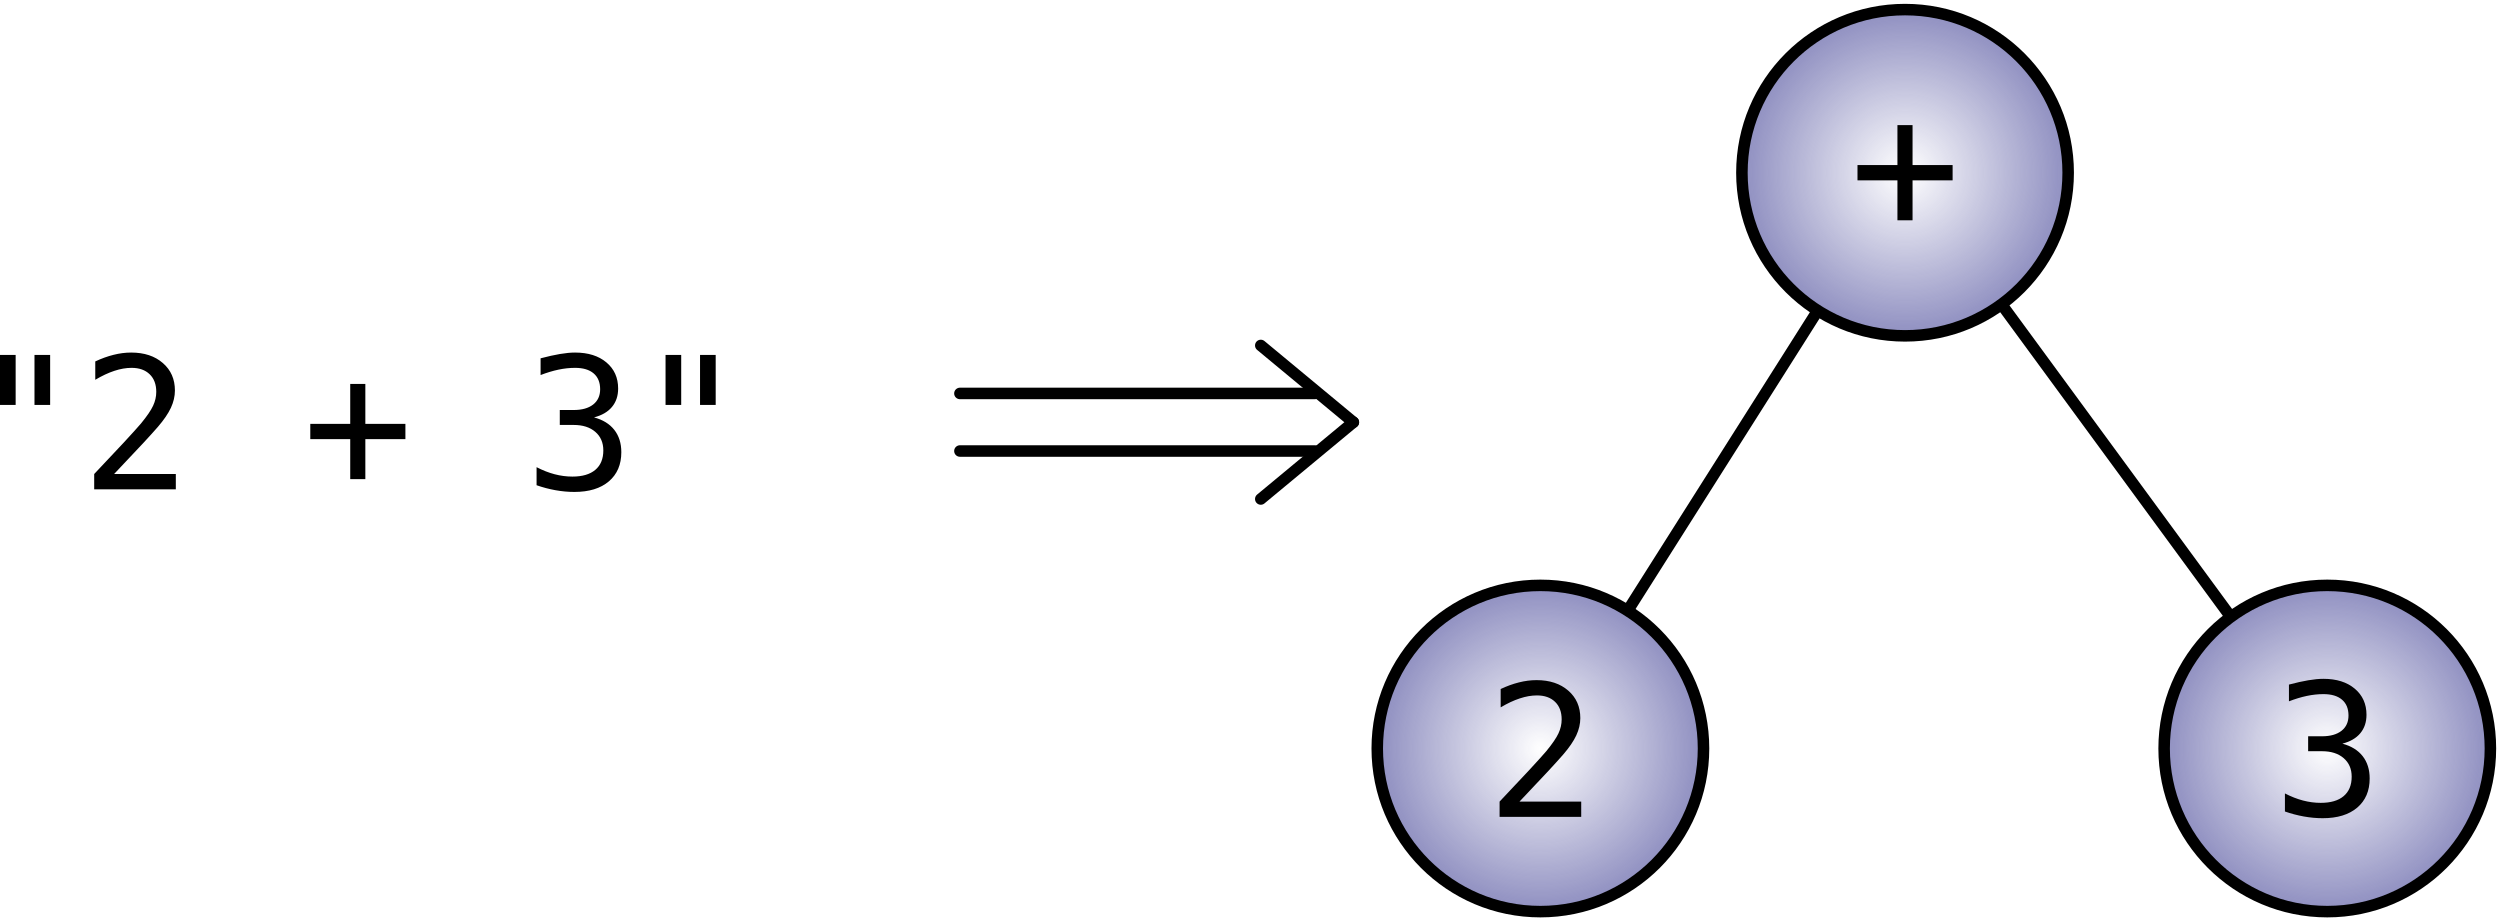
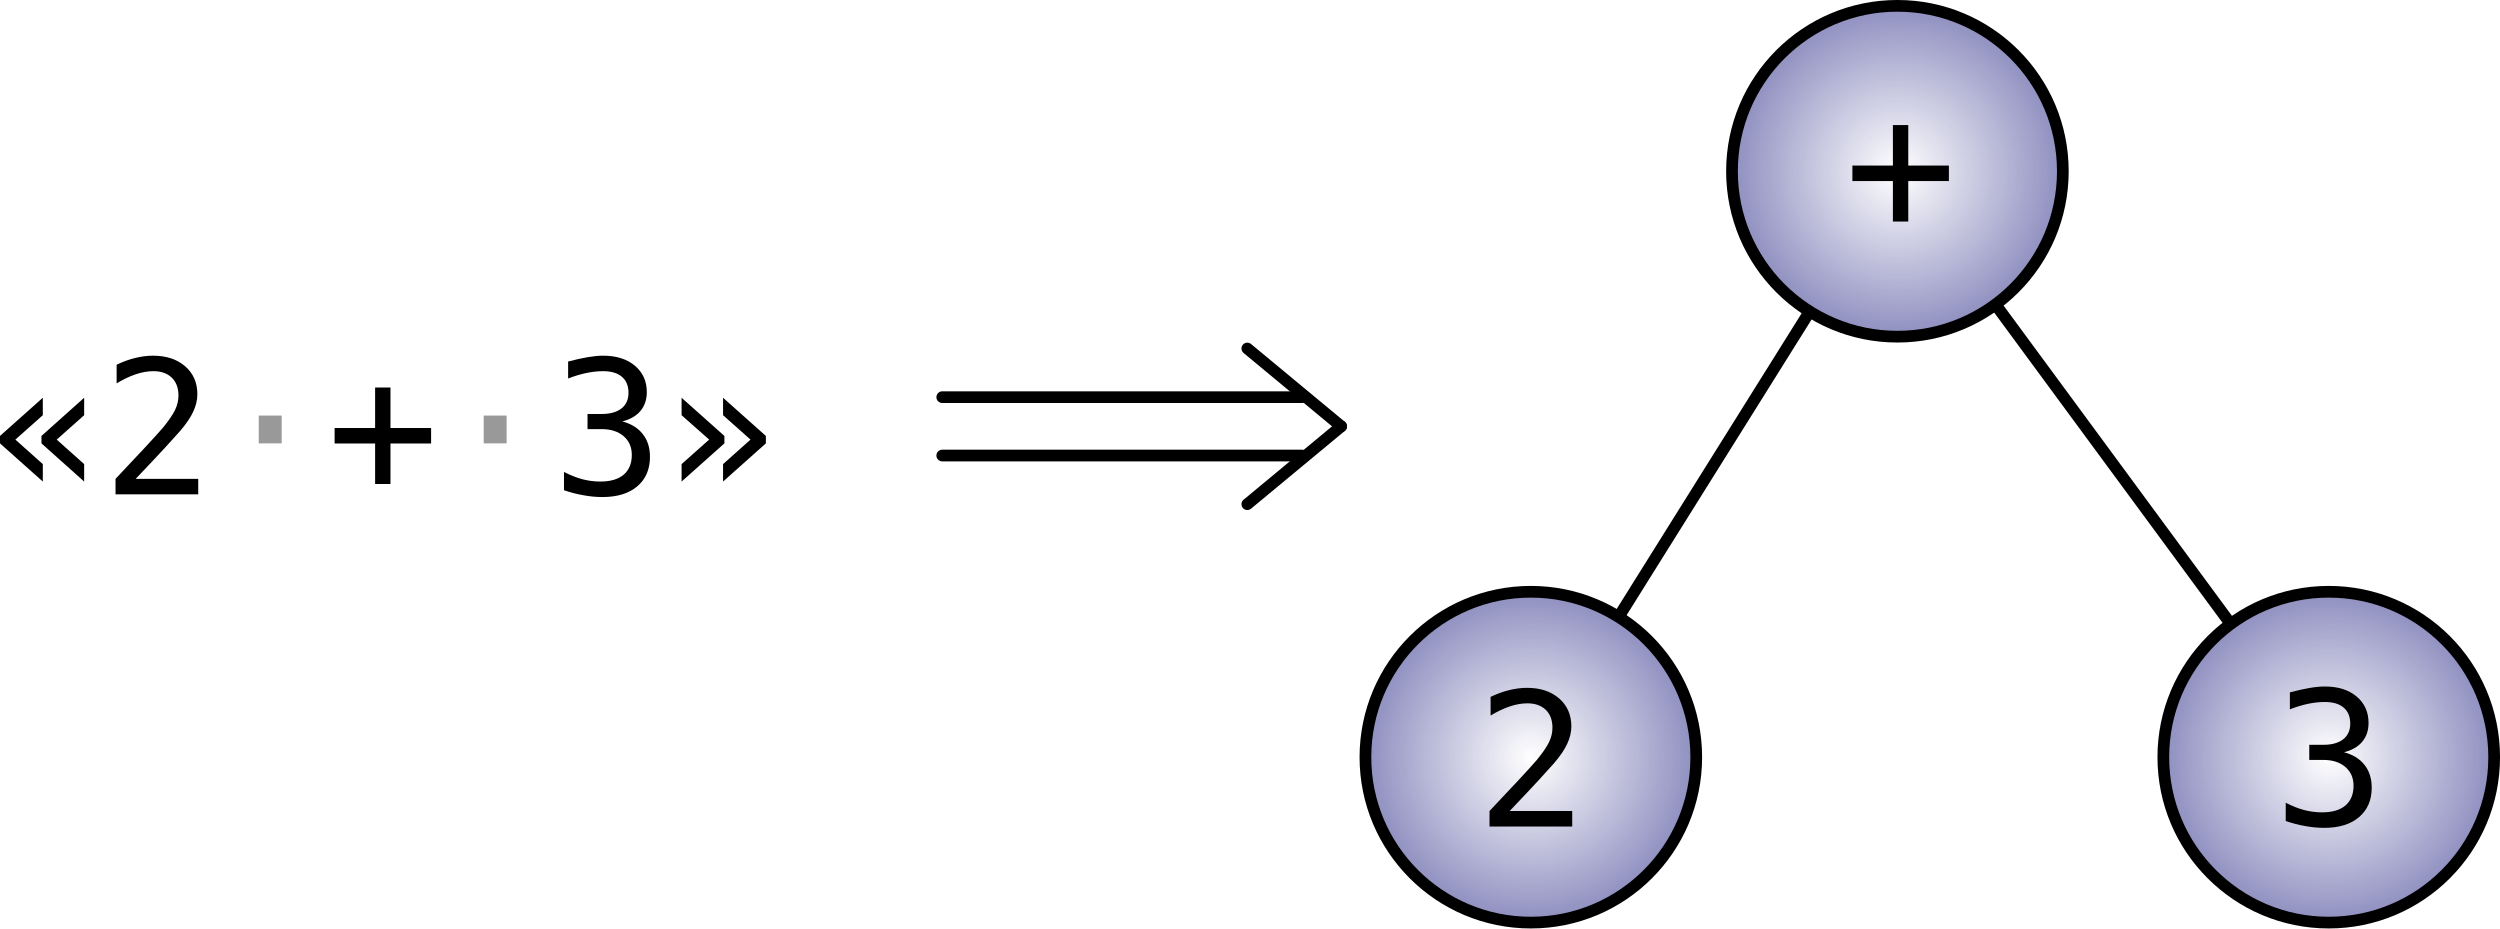
- <svg xmlns="http://www.w3.org/2000/svg" xmlns:xlink="http://www.w3.org/1999/xlink" width="651.305" height="240" id="svg2" version="1.1">
+ <svg xmlns="http://www.w3.org/2000/svg" xmlns:xlink="http://www.w3.org/1999/xlink" width="320.265" height="118.939" id="svg2" version="1.1">
  <defs id="defs4">
    <marker orient="auto" refY="0" refX="0" id="Arrow1Lstart" style="overflow:visible">
      <path id="path4462" d="M 0,0 5,-5 -12.5,0 5,5 0,0 z" style="fill-rule:evenodd;stroke:#000000;stroke-width:1pt" transform="matrix(0.8,0,0,0.8,10,0)" />
    </marker>
    <marker orient="auto" refY="0" refX="0" id="Arrow1Send" style="overflow:visible">
      <path id="path4477" d="M 0,0 5,-5 -12.5,0 5,5 0,0 z" style="fill-rule:evenodd;stroke:#000000;stroke-width:1pt" transform="matrix(-0.2,0,0,-0.2,-1.2,0)" />
    </marker>
    <linearGradient id="linearGradient3953">
      <stop id="stop3961" offset="0" style="stop-color:#262686;stop-opacity:0;" />
      <stop style="stop-color:#262686;stop-opacity:0.549;" offset="1" id="stop3957" />
    </linearGradient>
    <linearGradient id="linearGradient3943">
      <stop id="stop3951" offset="0" style="stop-color:#262686;stop-opacity:0.498;" />
      <stop style="stop-color:#262686;stop-opacity:0;" offset="1" id="stop3947" />
    </linearGradient>
    <radialGradient xlink:href="#linearGradient3953-1" id="radialGradient3959-0" cx="95" cy="72.362" fx="95" fy="72.362" r="47.647" gradientUnits="userSpaceOnUse" />
    <linearGradient id="linearGradient3953-1">
      <stop id="stop3961-1" offset="0" style="stop-color:#262686;stop-opacity:0;" />
      <stop style="stop-color:#262686;stop-opacity:0.549;" offset="1" id="stop3957-4" />
    </linearGradient>
    <radialGradient r="47.647" fy="72.362" fx="95" cy="72.362" cx="95" gradientUnits="userSpaceOnUse" id="radialGradient4141-6" xlink:href="#linearGradient3953-1-4" />
    <linearGradient id="linearGradient3953-1-4">
      <stop id="stop3961-1-4" offset="0" style="stop-color:#262686;stop-opacity:0;" />
      <stop style="stop-color:#262686;stop-opacity:0.549;" offset="1" id="stop3957-4-4" />
    </linearGradient>
    <radialGradient xlink:href="#linearGradient3953" id="radialGradient5369" cx="95" cy="72.362" fx="95" fy="72.362" r="47.647" gradientUnits="userSpaceOnUse" />
    <radialGradient xlink:href="#linearGradient3953-1" id="radialGradient5373" cx="95" cy="72.362" fx="95" fy="72.362" r="47.647" gradientUnits="userSpaceOnUse" />
    <radialGradient xlink:href="#linearGradient3953-1-4" id="radialGradient5377" cx="95" cy="72.362" fx="95" fy="72.362" r="47.647" gradientUnits="userSpaceOnUse" />
+     <radialGradient xlink:href="#linearGradient3953" id="radialGradient3972" gradientUnits="userSpaceOnUse" cx="95" cy="72.362" fx="95" fy="72.362" r="47.647" />
+     <radialGradient xlink:href="#linearGradient3953-1" id="radialGradient3974" gradientUnits="userSpaceOnUse" cx="95" cy="72.362" fx="95" fy="72.362" r="47.647" />
+     <radialGradient xlink:href="#linearGradient3953-1-4" id="radialGradient3976" gradientUnits="userSpaceOnUse" cx="95" cy="72.362" fx="95" fy="72.362" r="47.647" />
+     <radialGradient xlink:href="#linearGradient3953" id="radialGradient4001" gradientUnits="userSpaceOnUse" cx="95" cy="72.362" fx="95" fy="72.362" r="47.647" />
+     <radialGradient xlink:href="#linearGradient3953" id="radialGradient4028" gradientUnits="userSpaceOnUse" cx="95" cy="72.362" fx="95" fy="72.362" r="47.647" />
+     <radialGradient xlink:href="#linearGradient3953-1" id="radialGradient4030" gradientUnits="userSpaceOnUse" cx="95" cy="72.362" fx="95" fy="72.362" r="47.647" />
+     <radialGradient xlink:href="#linearGradient3953-1-4" id="radialGradient4032" gradientUnits="userSpaceOnUse" cx="95" cy="72.362" fx="95" fy="72.362" r="47.647" />
+     <radialGradient xlink:href="#linearGradient3953" id="radialGradient4053" gradientUnits="userSpaceOnUse" cx="95" cy="72.362" fx="95" fy="72.362" r="47.647" />
+     <radialGradient xlink:href="#linearGradient3953-1" id="radialGradient4055" gradientUnits="userSpaceOnUse" cx="95" cy="72.362" fx="95" fy="72.362" r="47.647" />
+     <radialGradient xlink:href="#linearGradient3953-1-4" id="radialGradient4057" gradientUnits="userSpaceOnUse" cx="95" cy="72.362" fx="95" fy="72.362" r="47.647" />
  </defs>
-   <g id="layer1" transform="translate(331.3047,-17.36218)">
-     <path style="fill:none;stroke:#000000;stroke-width:3;stroke-linecap:butt;stroke-linejoin:miter;stroke-miterlimit:4;stroke-opacity:1;stroke-dasharray:none;display:inline" d="M 142.257,98.272 92.743,176.453" id="path3016" />
-     <path style="fill:none;stroke:#000000;stroke-width:3;stroke-linecap:butt;stroke-linejoin:miter;stroke-miterlimit:4;stroke-opacity:1;stroke-dasharray:none;display:inline" d="m 190.135,96.637 59.731,81.451" id="path3018" />
-     <path transform="matrix(0.9444444,0,0,0.9444444,75.27778,-5.979881)" style="fill:url(#radialGradient5369);fill-opacity:1;stroke:#000000;stroke-width:3.176;stroke-linecap:square;stroke-linejoin:miter;stroke-miterlimit:4;stroke-opacity:1;stroke-dasharray:none;stroke-dashoffset:0" id="path2989-0" d="m 140,72.362 c 0,24.853 -20.147,45 -45,45 -24.853,0 -45,-20.147 -45,-45 0,-24.853 20.147,-45 45,-45 24.853,0 45,20.147 45,45 z" />
-     <text xml:space="preserve" style="font-size:48px;font-style:normal;font-variant:normal;font-weight:normal;font-stretch:normal;line-height:125%;letter-spacing:0px;word-spacing:0px;fill:#000000;fill-opacity:1;stroke:none;font-family:Monospace;-inkscape-font-specification:Monospace;stroke-width:3;stroke-miterlimit:4;stroke-dasharray:none" x="150.551" y="77.409" id="text3788">
-       <tspan id="tspan3790" x="150.551" y="77.409">+</tspan>
+   <g id="layer1" transform="translate(328.0698,-137.4231)">
+     <g id="g4082">
+       <path d="m 140,72.362 c 0,24.853 -20.147,45 -45,45 -24.853,0 -45,-20.147 -45,-45 0,-24.853 20.147,-45 45,-45 24.853,0 45,20.147 45,45 z" id="path2989-0" style="fill:url(#radialGradient4053);fill-opacity:1;stroke:#000000;stroke-width:3.185;stroke-linecap:square;stroke-linejoin:miter;stroke-miterlimit:4;stroke-opacity:1;stroke-dasharray:none;stroke-dashoffset:0" transform="matrix(0.4709147,0,0,0.4709147,-129.7369,125.2858)" />
+       <text id="text3788" y="167.133" x="-91.796" style="font-size:23.934px;font-style:normal;font-variant:normal;font-weight:normal;font-stretch:normal;line-height:125%;letter-spacing:0px;word-spacing:0px;fill:#000000;fill-opacity:1;stroke:none;font-family:Monospace;-inkscape-font-specification:Monospace" xml:space="preserve">
+         <tspan y="167.133" x="-91.796" id="tspan3790">+</tspan>
+       </text>
+     </g>
+     <g id="g4087">
+       <path d="m 140,72.362 c 0,24.853 -20.147,45 -45,45 -24.853,0 -45,-20.147 -45,-45 0,-24.853 20.147,-45 45,-45 24.853,0 45,20.147 45,45 z" id="path2989-0-4" style="fill:url(#radialGradient4055);fill-opacity:1;stroke:#000000;stroke-width:3.185;stroke-linecap:square;stroke-linejoin:miter;stroke-miterlimit:4;stroke-opacity:1;stroke-dasharray:none;stroke-dashoffset:0" transform="matrix(0.4709147,0,0,0.4709147,-176.6969,200.3467)" />
+       <text id="text3788-2" y="243.305" x="-139.036" style="font-size:23.934px;font-style:normal;font-variant:normal;font-weight:normal;font-stretch:normal;line-height:125%;letter-spacing:0px;word-spacing:0px;fill:#000000;fill-opacity:1;stroke:none;font-family:Monospace;-inkscape-font-specification:Monospace" xml:space="preserve">
+         <tspan y="243.305" x="-139.036" id="tspan3790-7">2</tspan>
+       </text>
+     </g>
+     <g id="g4092">
+       <path d="m 140,72.362 c 0,24.853 -20.147,45 -45,45 -24.853,0 -45,-20.147 -45,-45 0,-24.853 20.147,-45 45,-45 24.853,0 45,20.147 45,45 z" id="path2989-0-4-1" style="fill:url(#radialGradient4057);fill-opacity:1;stroke:#000000;stroke-width:3.185;stroke-linecap:square;stroke-linejoin:miter;stroke-miterlimit:4;stroke-opacity:1;stroke-dasharray:none;stroke-dashoffset:0" transform="matrix(0.4709147,0,0,0.4709147,-74.48068,200.3467)" />
+       <text id="text3788-3" y="243.135" x="-36.849" style="font-size:23.934px;font-style:normal;font-variant:normal;font-weight:normal;font-stretch:normal;line-height:125%;letter-spacing:0px;word-spacing:0px;fill:#000000;fill-opacity:1;stroke:none;font-family:Monospace;-inkscape-font-specification:Monospace" xml:space="preserve">
+         <tspan y="243.135" x="-36.849" id="tspan3790-5">3</tspan>
+       </text>
+     </g>
+     <text xml:space="preserve" style="font-size:23.934px;font-style:normal;font-variant:normal;font-weight:normal;font-stretch:normal;line-height:125%;letter-spacing:0px;word-spacing:0px;fill:#000000;fill-opacity:1;stroke:none;font-family:Monospace;-inkscape-font-specification:Monospace" x="-329.46" y="200.753" id="text3788-1">
+       <tspan id="tspan3790-76" x="-329.46" y="200.753">«2<tspan style="fill:#999999" id="tspan4059">·</tspan>+<tspan style="fill:#999999" id="tspan4061">·</tspan>3»</tspan>
    </text>
-     <path transform="matrix(0.9444444,0,0,0.9444444,-19.72222,144.0201)" style="fill:url(#radialGradient5373);fill-opacity:1;stroke:#000000;stroke-width:3.176;stroke-linecap:square;stroke-linejoin:miter;stroke-miterlimit:4;stroke-opacity:1;stroke-dasharray:none;stroke-dashoffset:0" id="path2989-0-4" d="m 140,72.362 c 0,24.853 -20.147,45 -45,45 -24.853,0 -45,-20.147 -45,-45 0,-24.853 20.147,-45 45,-45 24.853,0 45,20.147 45,45 z" />
-     <text xml:space="preserve" style="font-size:48px;font-style:normal;font-variant:normal;font-weight:normal;font-stretch:normal;line-height:125%;letter-spacing:0px;word-spacing:0px;fill:#000000;fill-opacity:1;stroke:none;font-family:Monospace;-inkscape-font-specification:Monospace;stroke-width:3;stroke-miterlimit:4;stroke-dasharray:none" x="55.809" y="230.175" id="text3788-2">
-       <tspan id="tspan3790-7" x="55.809" y="230.175">2</tspan>
-     </text>
-     <path transform="matrix(0.9444444,0,0,0.9444444,185.2778,144.0201)" style="fill:url(#radialGradient5377);fill-opacity:1;stroke:#000000;stroke-width:3.176;stroke-linecap:square;stroke-linejoin:miter;stroke-miterlimit:4;stroke-opacity:1;stroke-dasharray:none;stroke-dashoffset:0" id="path2989-0-4-1" d="m 140,72.362 c 0,24.853 -20.147,45 -45,45 -24.853,0 -45,-20.147 -45,-45 0,-24.853 20.147,-45 45,-45 24.853,0 45,20.147 45,45 z" />
-     <text xml:space="preserve" style="font-size:48px;font-style:normal;font-variant:normal;font-weight:normal;font-stretch:normal;line-height:125%;letter-spacing:0px;word-spacing:0px;fill:#000000;fill-opacity:1;stroke:none;font-family:Monospace;-inkscape-font-specification:Monospace;stroke-width:3;stroke-miterlimit:4;stroke-dasharray:none" x="260.75" y="229.835" id="text3788-3">
-       <tspan id="tspan3790-5" x="260.75" y="229.835">3</tspan>
-     </text>
-     <text xml:space="preserve" style="font-size:48px;font-style:normal;font-variant:normal;font-weight:normal;font-stretch:normal;line-height:125%;letter-spacing:0px;word-spacing:0px;fill:#000000;fill-opacity:1;stroke:none;font-family:Monospace;-inkscape-font-specification:Monospace" x="-339.227" y="144.835" id="text3788-1">
-       <tspan id="tspan3790-76" x="-339.227" y="144.835">"2 + 3"</tspan>
-     </text>
-     <path style="fill:none;stroke:#000000;stroke-width:3;stroke-linecap:round;stroke-linejoin:miter;stroke-miterlimit:4;stroke-opacity:1;stroke-dasharray:none" d="m -81.225,119.862 92.451,0" id="path5272" />
-     <path style="fill:none;stroke:#000000;stroke-width:3;stroke-linecap:round;stroke-linejoin:miter;stroke-miterlimit:4;stroke-opacity:1;stroke-dasharray:none" d="m -81.225,134.862 92.451,0" id="path5272-0" />
-     <path style="fill:none;stroke:#000000;stroke-width:3;stroke-linecap:round;stroke-linejoin:miter;stroke-miterlimit:4;stroke-opacity:1;stroke-dasharray:none" d="m -2.843,107.362 24.118,20" id="path5272-4" />
-     <path style="fill:none;stroke:#000000;stroke-width:3;stroke-linecap:round;stroke-linejoin:miter;stroke-miterlimit:4;stroke-opacity:1;stroke-dasharray:none" d="m -2.843,147.362 24.118,-20" id="path5272-4-0" />
+     <g id="g4097">
+       <path id="path5272" d="m -207.363,188.301 46.097,0" style="fill:none;stroke:#000000;stroke-width:1.496;stroke-linecap:round;stroke-linejoin:miter;stroke-miterlimit:4;stroke-opacity:1;stroke-dasharray:none" />
+       <path id="path5272-0" d="m -207.363,195.78 46.097,0" style="fill:none;stroke:#000000;stroke-width:1.496;stroke-linecap:round;stroke-linejoin:miter;stroke-miterlimit:4;stroke-opacity:1;stroke-dasharray:none" />
+       <path id="path5272-4" d="m -168.281,182.068 12.025,9.972" style="fill:none;stroke:#000000;stroke-width:1.496;stroke-linecap:round;stroke-linejoin:miter;stroke-miterlimit:4;stroke-opacity:1;stroke-dasharray:none" />
+       <path id="path5272-4-0" d="m -168.281,202.013 12.025,-9.972" style="fill:none;stroke:#000000;stroke-width:1.496;stroke-linecap:round;stroke-linejoin:miter;stroke-miterlimit:4;stroke-opacity:1;stroke-dasharray:none" />
+     </g>
+     <path style="fill:none;stroke:#000000;stroke-width:1.5;stroke-linecap:butt;stroke-linejoin:miter;stroke-opacity:1;stroke-miterlimit:4;stroke-dasharray:none" d="M 231.829,39.907 207.351,79.033" id="path4103" transform="translate(-328.0698,137.4231)" />
+     <path style="fill:none;stroke:#000000;stroke-width:1.5;stroke-linecap:butt;stroke-linejoin:miter;stroke-opacity:1;stroke-miterlimit:4;stroke-dasharray:none" d="m 255.634,39.006 30.129,40.927" id="path4105" transform="translate(-328.0698,137.4231)" />
  </g>
</svg>
